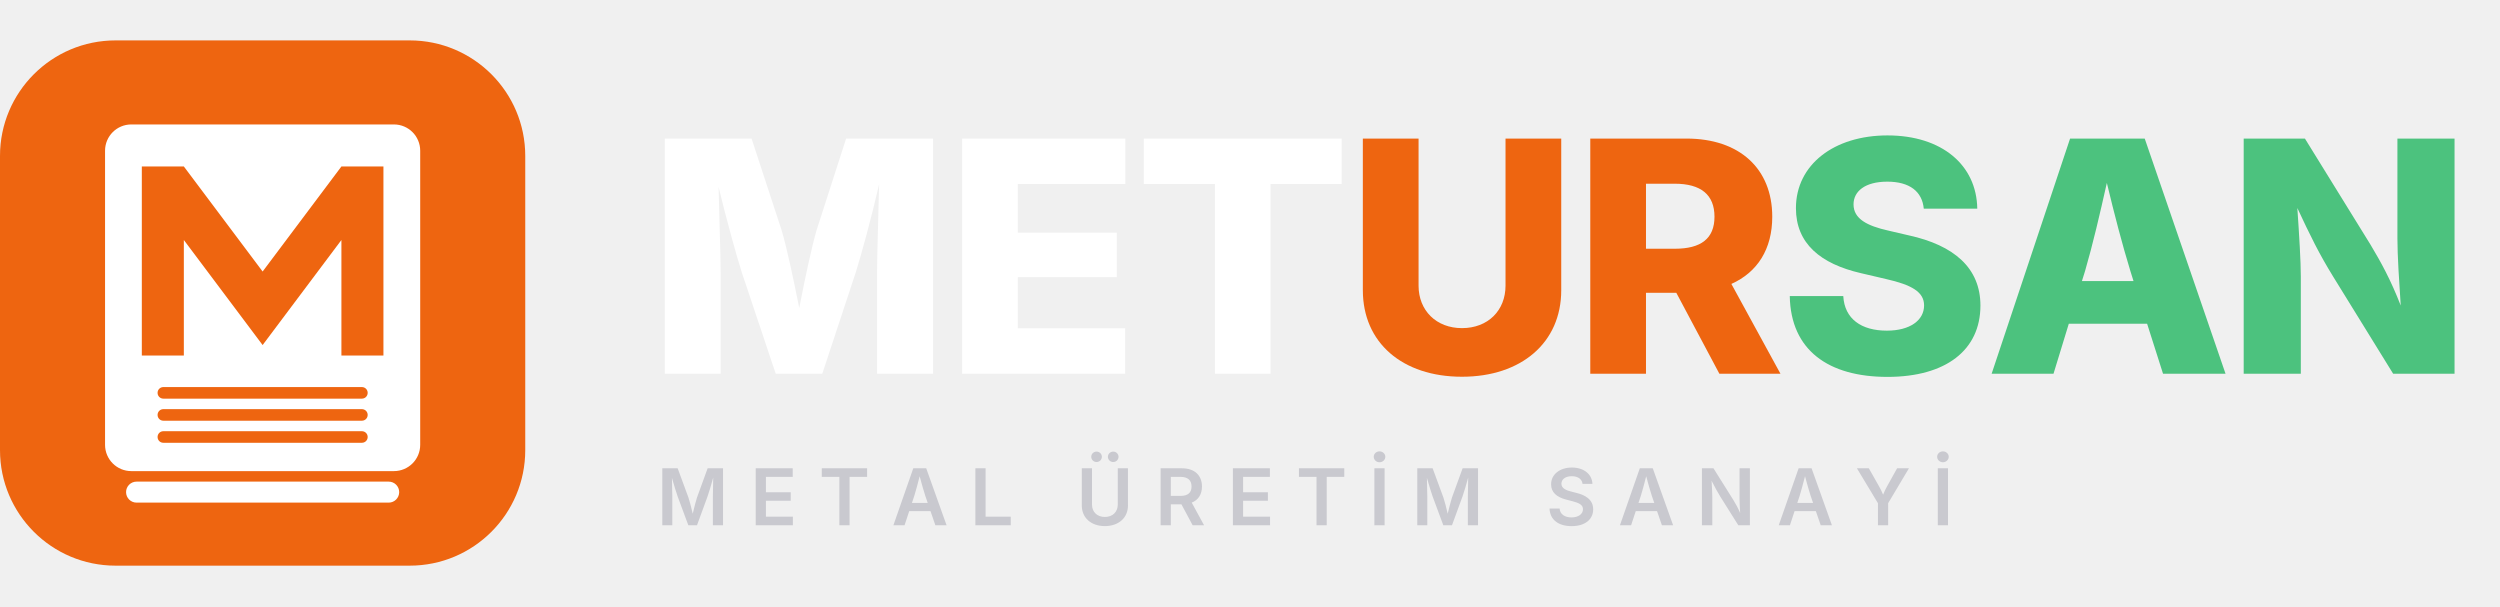
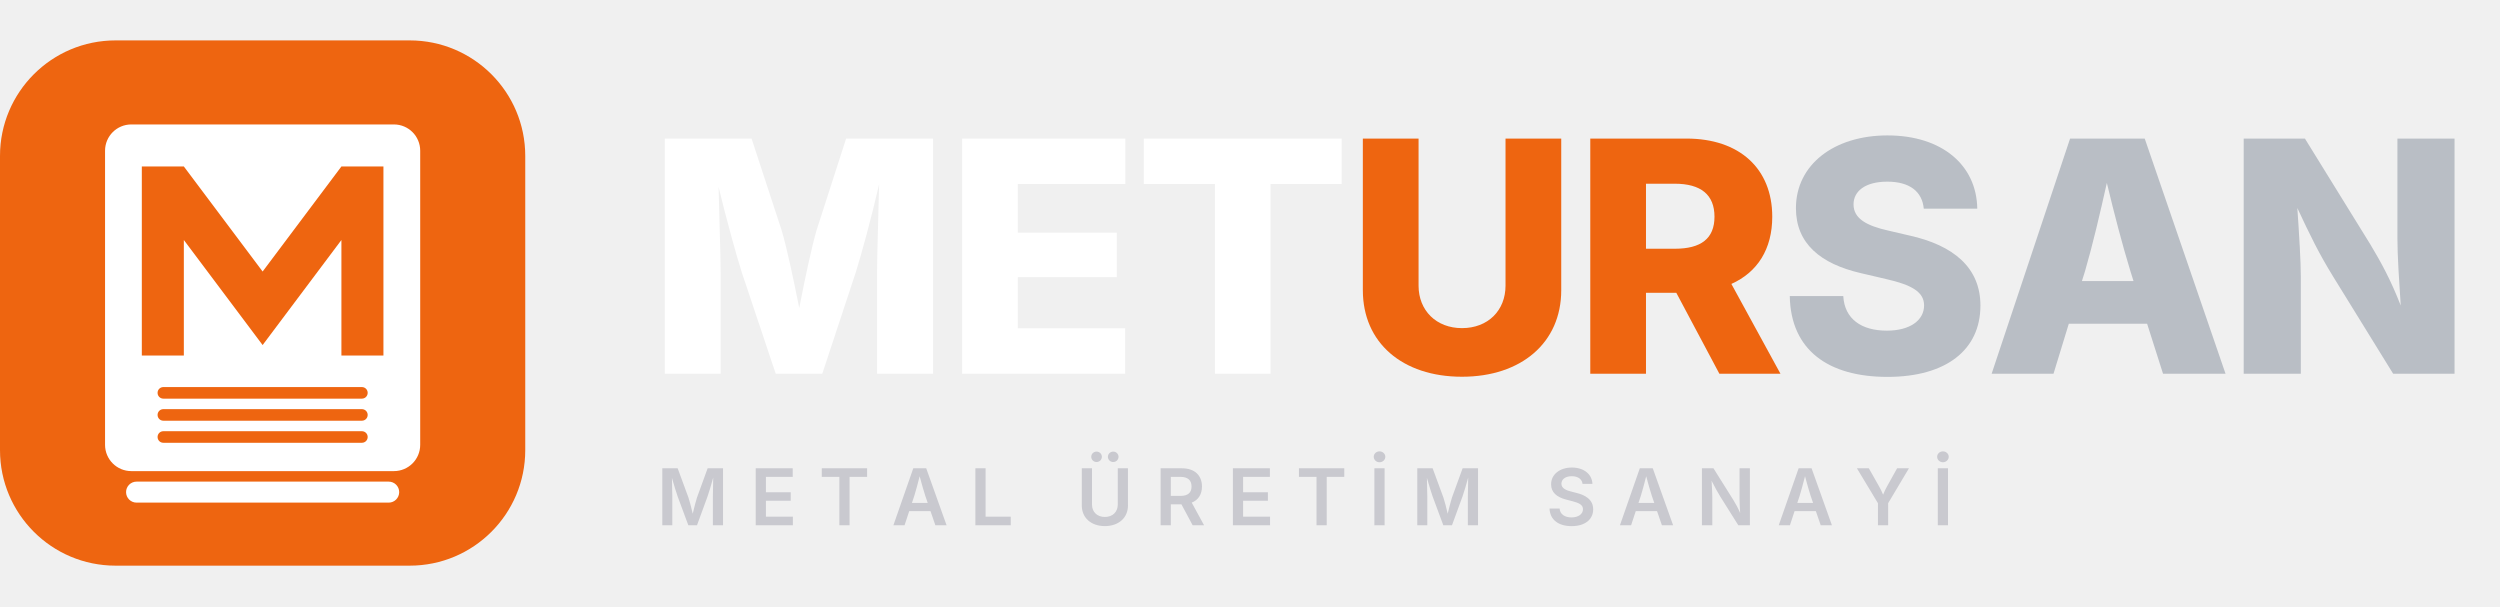
<svg xmlns="http://www.w3.org/2000/svg" viewBox="0 0 495 120" width="495" height="120" role="img" aria-label="Metursan">
  <rect x="0.00" y="8.00" width="104.00" height="104.00" rx="22.88" fill="#ee6510" />
  <rect x="20.80" y="24.64" width="62.40" height="68.64" rx="5.20" fill="#fff" />
  <polygon points="28.08,32.96 36.40,32.96 52.00,53.76 67.60,32.96 75.92,32.96 75.92,70.40 67.60,70.40 67.60,47.52 52.00,68.32 36.40,47.52 36.40,70.40 28.08,70.40" fill="#ee6510" />
  <rect x="31.20" y="76.64" width="41.60" height="2.29" rx="1.14" fill="#ee6510" />
  <rect x="31.20" y="81.01" width="41.60" height="2.29" rx="1.14" fill="#ee6510" />
  <rect x="31.20" y="85.38" width="41.60" height="2.29" rx="1.14" fill="#ee6510" />
  <rect x="24.96" y="95.36" width="54.08" height="4.16" rx="2.08" fill="#fff" />
  <path d="M131.625 74.0H142.688V53.938C142.688 50.469 142.406 43.156 142.281 37.031C143.875 43.594 145.781 50.5 146.875 53.938L153.594 74.0H162.812L169.438 53.938C170.562 50.375 172.531 43.156 174.062 36.5C173.938 42.781 173.656 50.406 173.656 53.938V74.0H184.75V27.438H167.531L161.688 45.562C160.75 48.75 159.312 55.438 158.25 61.0C157.156 55.438 155.719 48.75 154.75 45.562L148.812 27.438H131.625Z M190.5 74.0H222.781V65.0H201.531V54.875H221.125V46.062H201.531V36.438H222.812V27.438H190.5Z M226.469 36.438H240.562V74.0H251.562V36.438H265.656V27.438H226.469Z" fill="#fff" />
  <path d="M289.469 74.594C301.188 74.594 309.125 67.875 309.125 57.469V27.438H298.094V56.562C298.094 61.469 294.625 64.969 289.469 64.969C284.375 64.969 280.875 61.469 280.875 56.562V27.438H269.844V57.469C269.844 67.875 277.688 74.594 289.469 74.594Z M314.875 74.0H325.906V57.969H331.906L340.438 74.0H352.531L342.812 56.219C347.969 53.906 350.906 49.344 350.906 42.906C350.906 33.406 344.438 27.438 333.938 27.438H314.875ZM325.906 49.25V36.375H331.594C336.781 36.375 339.469 38.562 339.469 42.906C339.469 47.25 336.781 49.25 331.625 49.25Z" fill="#ee6510" />
-   <path d="M373.719 74.625C385.25 74.625 392.125 69.344 392.125 60.5C392.125 53.062 386.906 48.562 377.906 46.594L373.875 45.656C369.719 44.719 367.0 43.344 367.0 40.469C367.0 37.875 369.281 35.969 373.688 35.969C378.125 35.969 380.594 37.938 380.906 41.312H391.5C391.375 32.688 384.5 26.812 373.719 26.812C363.156 26.812 355.594 32.594 355.594 41.219C355.594 48.219 360.469 52.25 368.5 54.094L373.438 55.25C378.531 56.406 380.969 57.812 380.969 60.469C380.969 63.438 378.156 65.469 373.594 65.469C368.562 65.469 365.219 63.156 364.969 58.625H354.375C354.562 69.375 362.062 74.625 373.719 74.625Z M394.344 74.0H406.594L409.625 64.094H425.125L428.281 74.0H440.656L424.656 27.438H409.875ZM412.219 55.656 412.844 53.656C414.375 48.375 415.75 42.5 417.156 36.219C418.656 42.469 420.188 48.344 421.812 53.656L422.438 55.656Z M444.25 74.0H455.562V54.719C455.562 51.781 455.25 46.719 454.875 41.188C457.469 46.75 459.188 50.25 461.938 54.719L473.844 74.0H486.0V27.438H474.688V47.25C474.688 50.5 475.031 55.844 475.344 60.5C473.375 55.438 471.438 51.906 469.375 48.469L456.375 27.438H444.25Z" fill="#4cc27e" />
+   <path d="M373.719 74.625C385.25 74.625 392.125 69.344 392.125 60.5C392.125 53.062 386.906 48.562 377.906 46.594L373.875 45.656C369.719 44.719 367.0 43.344 367.0 40.469C367.0 37.875 369.281 35.969 373.688 35.969C378.125 35.969 380.594 37.938 380.906 41.312H391.5C391.375 32.688 384.5 26.812 373.719 26.812C363.156 26.812 355.594 32.594 355.594 41.219C355.594 48.219 360.469 52.25 368.5 54.094L373.438 55.25C378.531 56.406 380.969 57.812 380.969 60.469C380.969 63.438 378.156 65.469 373.594 65.469C368.562 65.469 365.219 63.156 364.969 58.625H354.375C354.562 69.375 362.062 74.625 373.719 74.625Z M394.344 74.0H406.594L409.625 64.094H425.125L428.281 74.0H440.656L424.656 27.438H409.875ZM412.219 55.656 412.844 53.656C414.375 48.375 415.75 42.5 417.156 36.219C418.656 42.469 420.188 48.344 421.812 53.656L422.438 55.656Z M444.25 74.0H455.562V54.719C455.562 51.781 455.25 46.719 454.875 41.188C457.469 46.75 459.188 50.25 461.938 54.719L473.844 74.0H486.0V27.438H474.688V47.25C474.688 50.5 475.031 55.844 475.344 60.5C473.375 55.438 471.438 51.906 469.375 48.469L456.375 27.438H444.25Z" fill="#b9bec5" />
  <path d="M131.135 104.0H133.118V98.309C133.118 97.453 133.073 95.894 133.042 94.615C133.459 96.068 133.913 97.574 134.178 98.309L136.289 104.0H138.007L140.089 98.309C140.354 97.552 140.83 96 141.216 94.555C141.194 95.894 141.148 97.469 141.148 98.309V104.0H143.161V92.723H140.111L137.992 98.543C137.773 99.217 137.425 100.609 137.16 101.722C136.902 100.594 136.547 99.209 136.32 98.543L134.178 92.723H131.135Z M149.632 104.0H156.988V102.297H151.653V99.149H156.565V97.469H151.653V94.426H156.958V92.723H149.632Z M162.71 94.426H166.191V104.0H168.212V94.426H171.686V92.723H162.71Z M176.892 104.0H179.102L180.026 101.207H184.241L185.202 104.0H187.42L183.393 92.723H180.828ZM180.563 99.58 181.04 98.142C181.35 97.135 181.691 95.872 182.092 94.297C182.508 95.856 182.864 97.105 183.197 98.142L183.689 99.58Z M193.126 104.0H200.127V102.297H195.147V92.723H193.126Z  M218.767 104.167C221.514 104.167 223.338 102.501 223.338 100.087V92.723H221.317V99.921C221.317 101.336 220.326 102.358 218.767 102.358C217.208 102.358 216.216 101.336 216.216 99.921V92.723H214.195V100.087C214.195 102.501 216.004 104.167 218.767 104.167ZM217.117 91.482C217.7 91.482 218.169 91.02 218.169 90.445C218.169 89.877 217.7 89.416 217.117 89.416C216.534 89.416 216.065 89.877 216.065 90.445C216.065 91.02 216.534 91.482 217.117 91.482ZM220.417 91.482C220.999 91.482 221.469 91.02 221.469 90.445C221.469 89.877 220.999 89.416 220.417 89.416C219.834 89.416 219.365 89.877 219.365 90.445C219.365 91.02 219.834 91.482 220.417 91.482Z M229.801 104.0H231.822V99.86H233.926L236.143 104.0H238.406L235.962 99.52C237.294 98.99 237.99 97.862 237.99 96.333C237.99 94.184 236.612 92.723 234.016 92.723H229.801ZM231.822 98.188V94.418H233.706C235.243 94.418 235.924 95.13 235.924 96.333C235.924 97.529 235.243 98.188 233.721 98.188Z M244.112 104.0H251.469V102.297H246.133V99.149H251.045V97.469H246.133V94.426H251.438V92.723H244.112Z M257.19 94.426H260.671V104.0H262.692V94.426H266.166V92.723H257.19Z M274.15 92.723H272.129V104.0H274.15ZM273.144 91.527C273.772 91.527 274.294 91.043 274.294 90.445C274.294 89.847 273.772 89.37 273.144 89.37C272.515 89.37 272.001 89.847 272.001 90.445C272.001 91.043 272.515 91.527 273.144 91.527Z M280.621 104.0H282.604V98.309C282.604 97.453 282.558 95.894 282.528 94.615C282.944 96.068 283.398 97.574 283.663 98.309L285.775 104.0H287.493L289.574 98.309C289.839 97.552 290.316 96 290.702 94.555C290.679 95.894 290.634 97.469 290.634 98.309V104.0H292.647V92.723H289.597L287.478 98.543C287.258 99.217 286.91 100.609 286.645 101.722C286.388 100.594 286.032 99.209 285.805 98.543L283.663 92.723H280.621Z  M311.181 104.174C313.875 104.174 315.449 102.819 315.449 100.836C315.449 98.869 313.807 97.998 312.134 97.597L311.082 97.325C310.167 97.098 309.16 96.719 309.16 95.773C309.16 94.918 309.932 94.29 311.204 94.29C312.422 94.29 313.239 94.85 313.338 95.811H315.298C315.245 93.927 313.641 92.572 311.234 92.572C308.872 92.572 307.117 93.904 307.117 95.894C307.117 97.484 308.229 98.437 310.114 98.922L311.393 99.255C312.611 99.573 313.429 99.943 313.429 100.821C313.429 101.79 312.498 102.448 311.166 102.448C309.894 102.448 308.888 101.873 308.797 100.685H306.806C306.897 102.91 308.555 104.174 311.181 104.174Z M320.747 104.0H322.957L323.88 101.207H328.096L329.057 104.0H331.274L327.248 92.723H324.682ZM324.417 99.58 324.894 98.142C325.205 97.135 325.545 95.872 325.946 94.297C326.362 95.856 326.718 97.105 327.051 98.142L327.543 99.58Z M336.98 104.0H339.039V98.399C339.039 97.771 338.971 96.583 338.895 95.19C339.652 96.659 340.076 97.461 340.666 98.407L344.186 104.0H346.479V92.723H344.428V98.642C344.428 99.33 344.473 100.473 344.549 101.563C344.057 100.435 343.565 99.58 343.164 98.937L339.266 92.723H336.98Z M352.192 104.0H354.402L355.326 101.207H359.541L360.502 104.0H362.72L358.694 92.723H356.128ZM355.863 99.58 356.34 98.142C356.65 97.135 356.991 95.872 357.392 94.297C357.808 95.856 358.164 97.105 358.497 98.142L358.989 99.58Z M371.832 104.0H373.853V99.633L377.97 92.723H375.624L373.648 96.28C373.353 96.818 373.103 97.302 372.854 97.945C372.604 97.317 372.354 96.833 372.044 96.28L370.031 92.723H367.669L371.832 99.633Z M385.704 92.723H383.683V104.0H385.704ZM384.698 91.527C385.326 91.527 385.848 91.043 385.848 90.445C385.848 89.847 385.326 89.37 384.698 89.37C384.069 89.37 383.555 89.847 383.555 90.445C383.555 91.043 384.069 91.527 384.698 91.527Z" fill="#c9c9cf" />
</svg>
